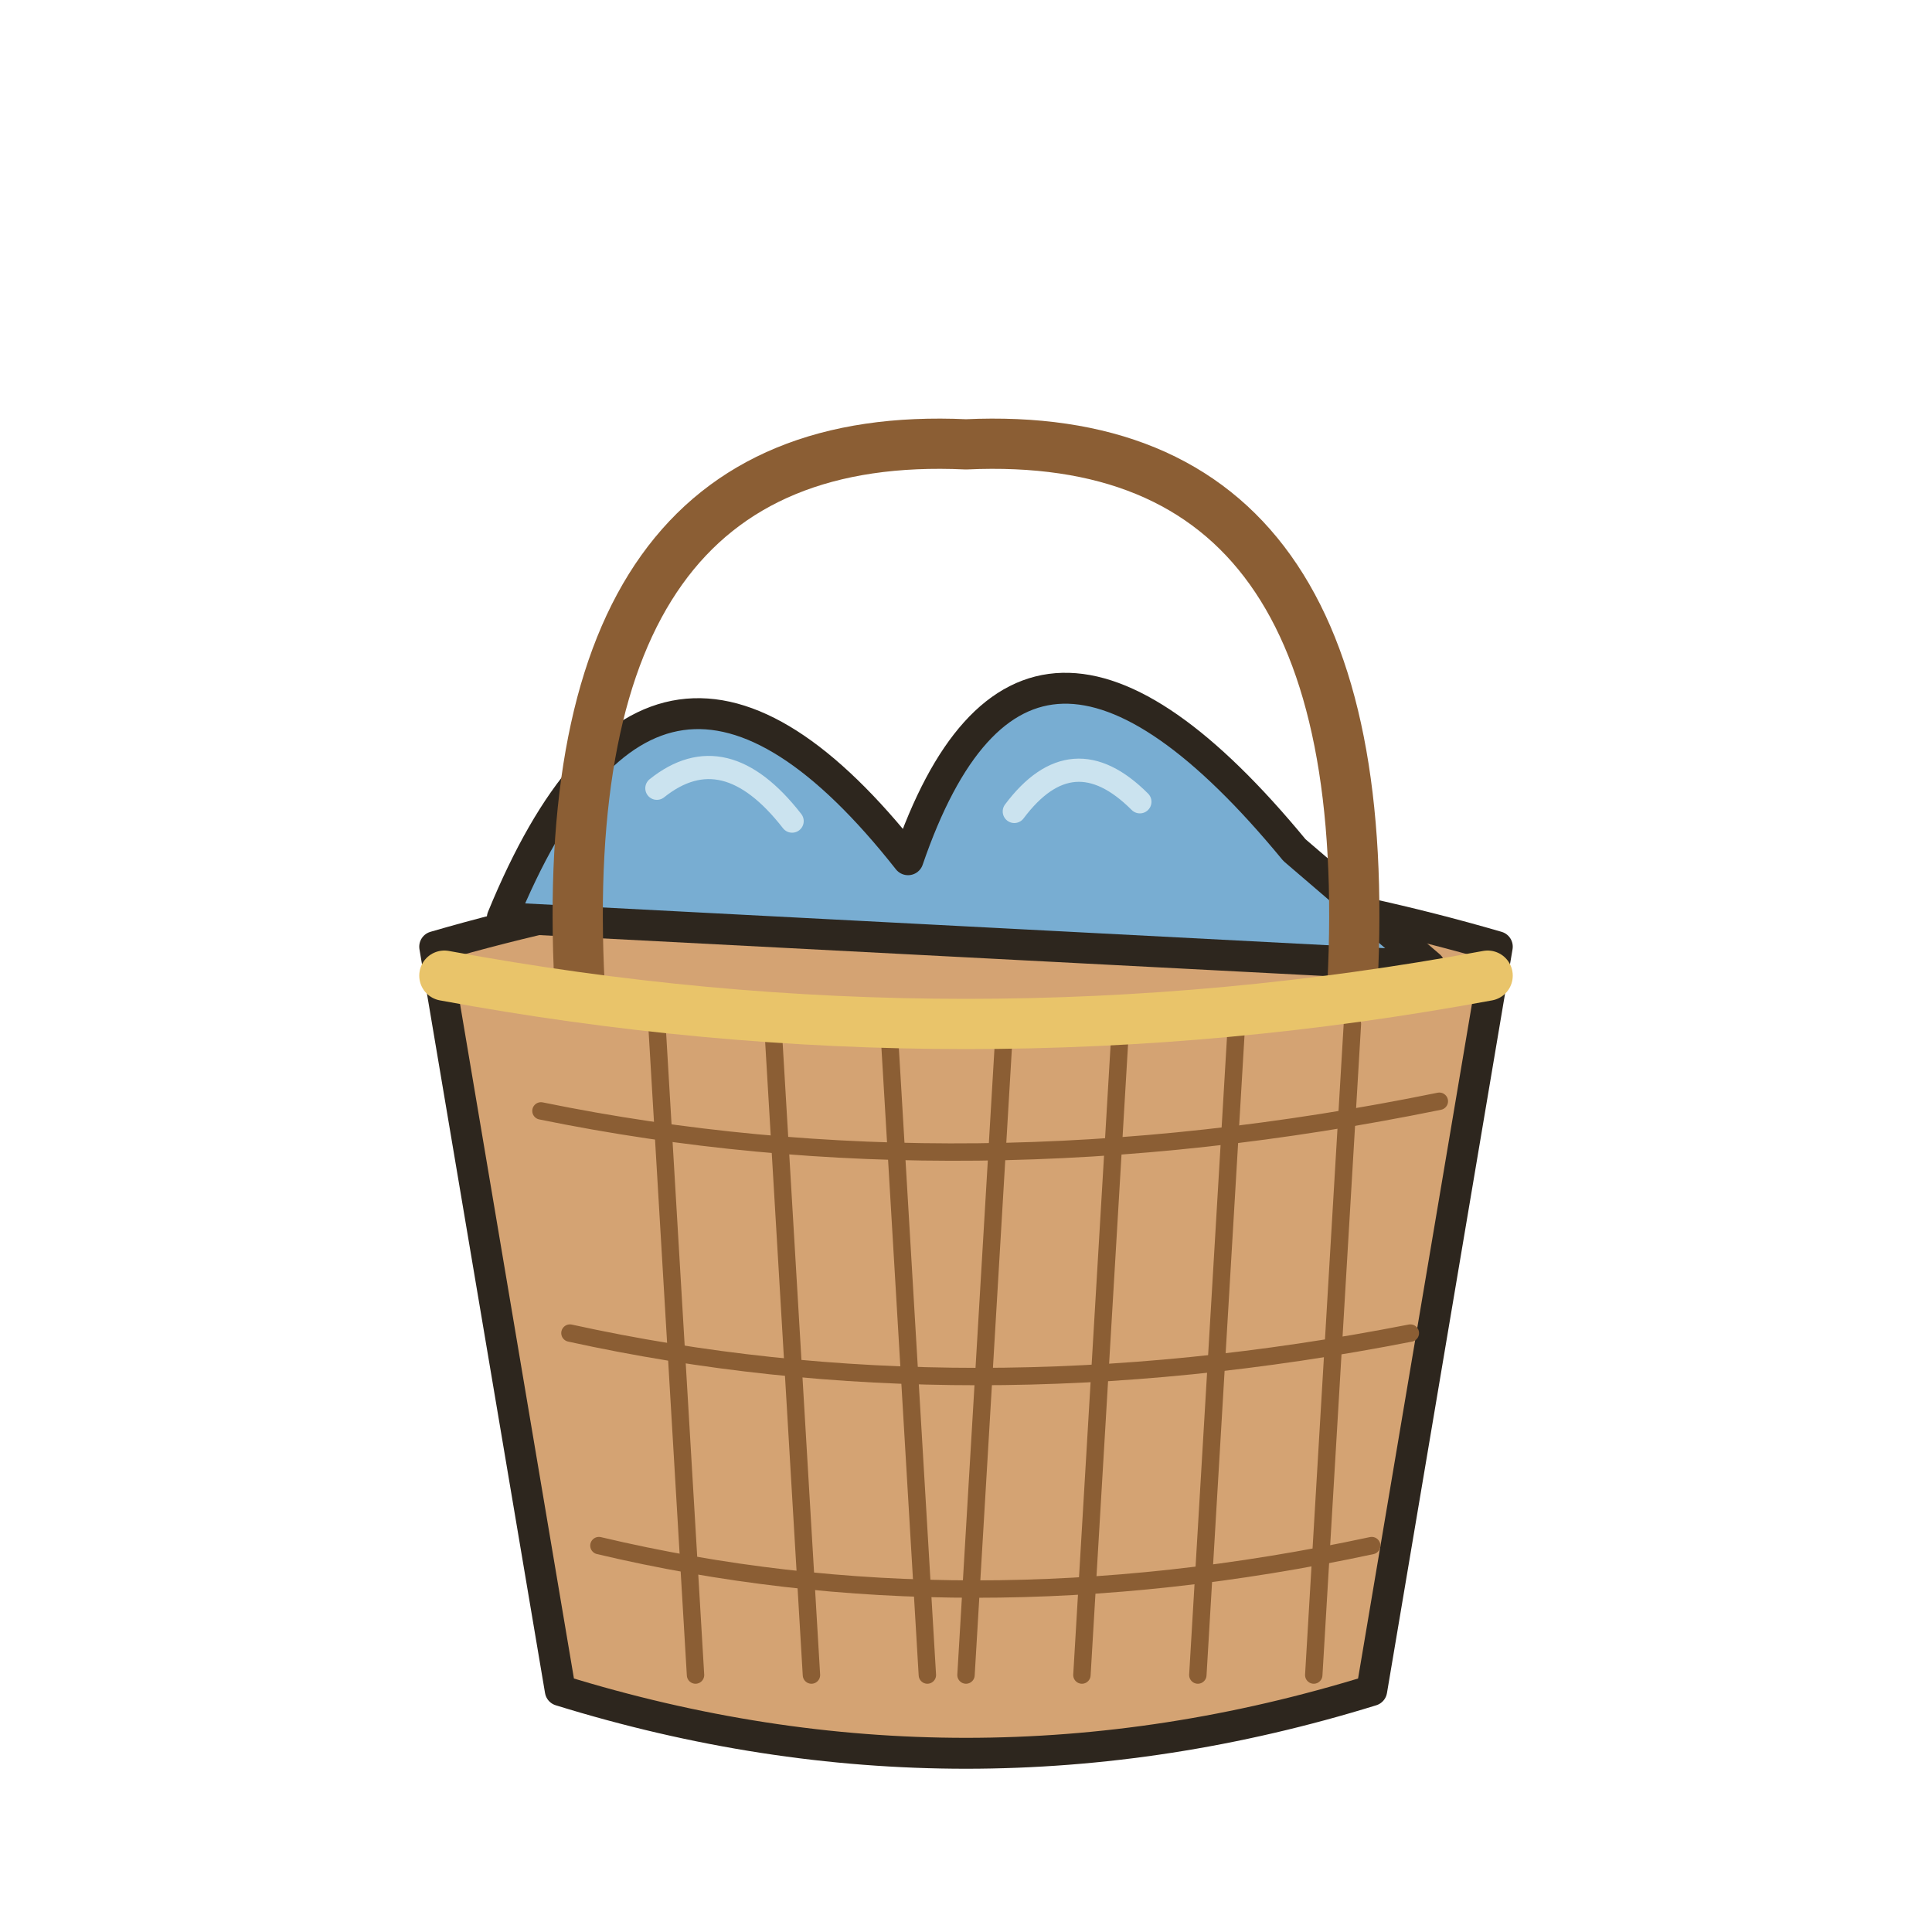
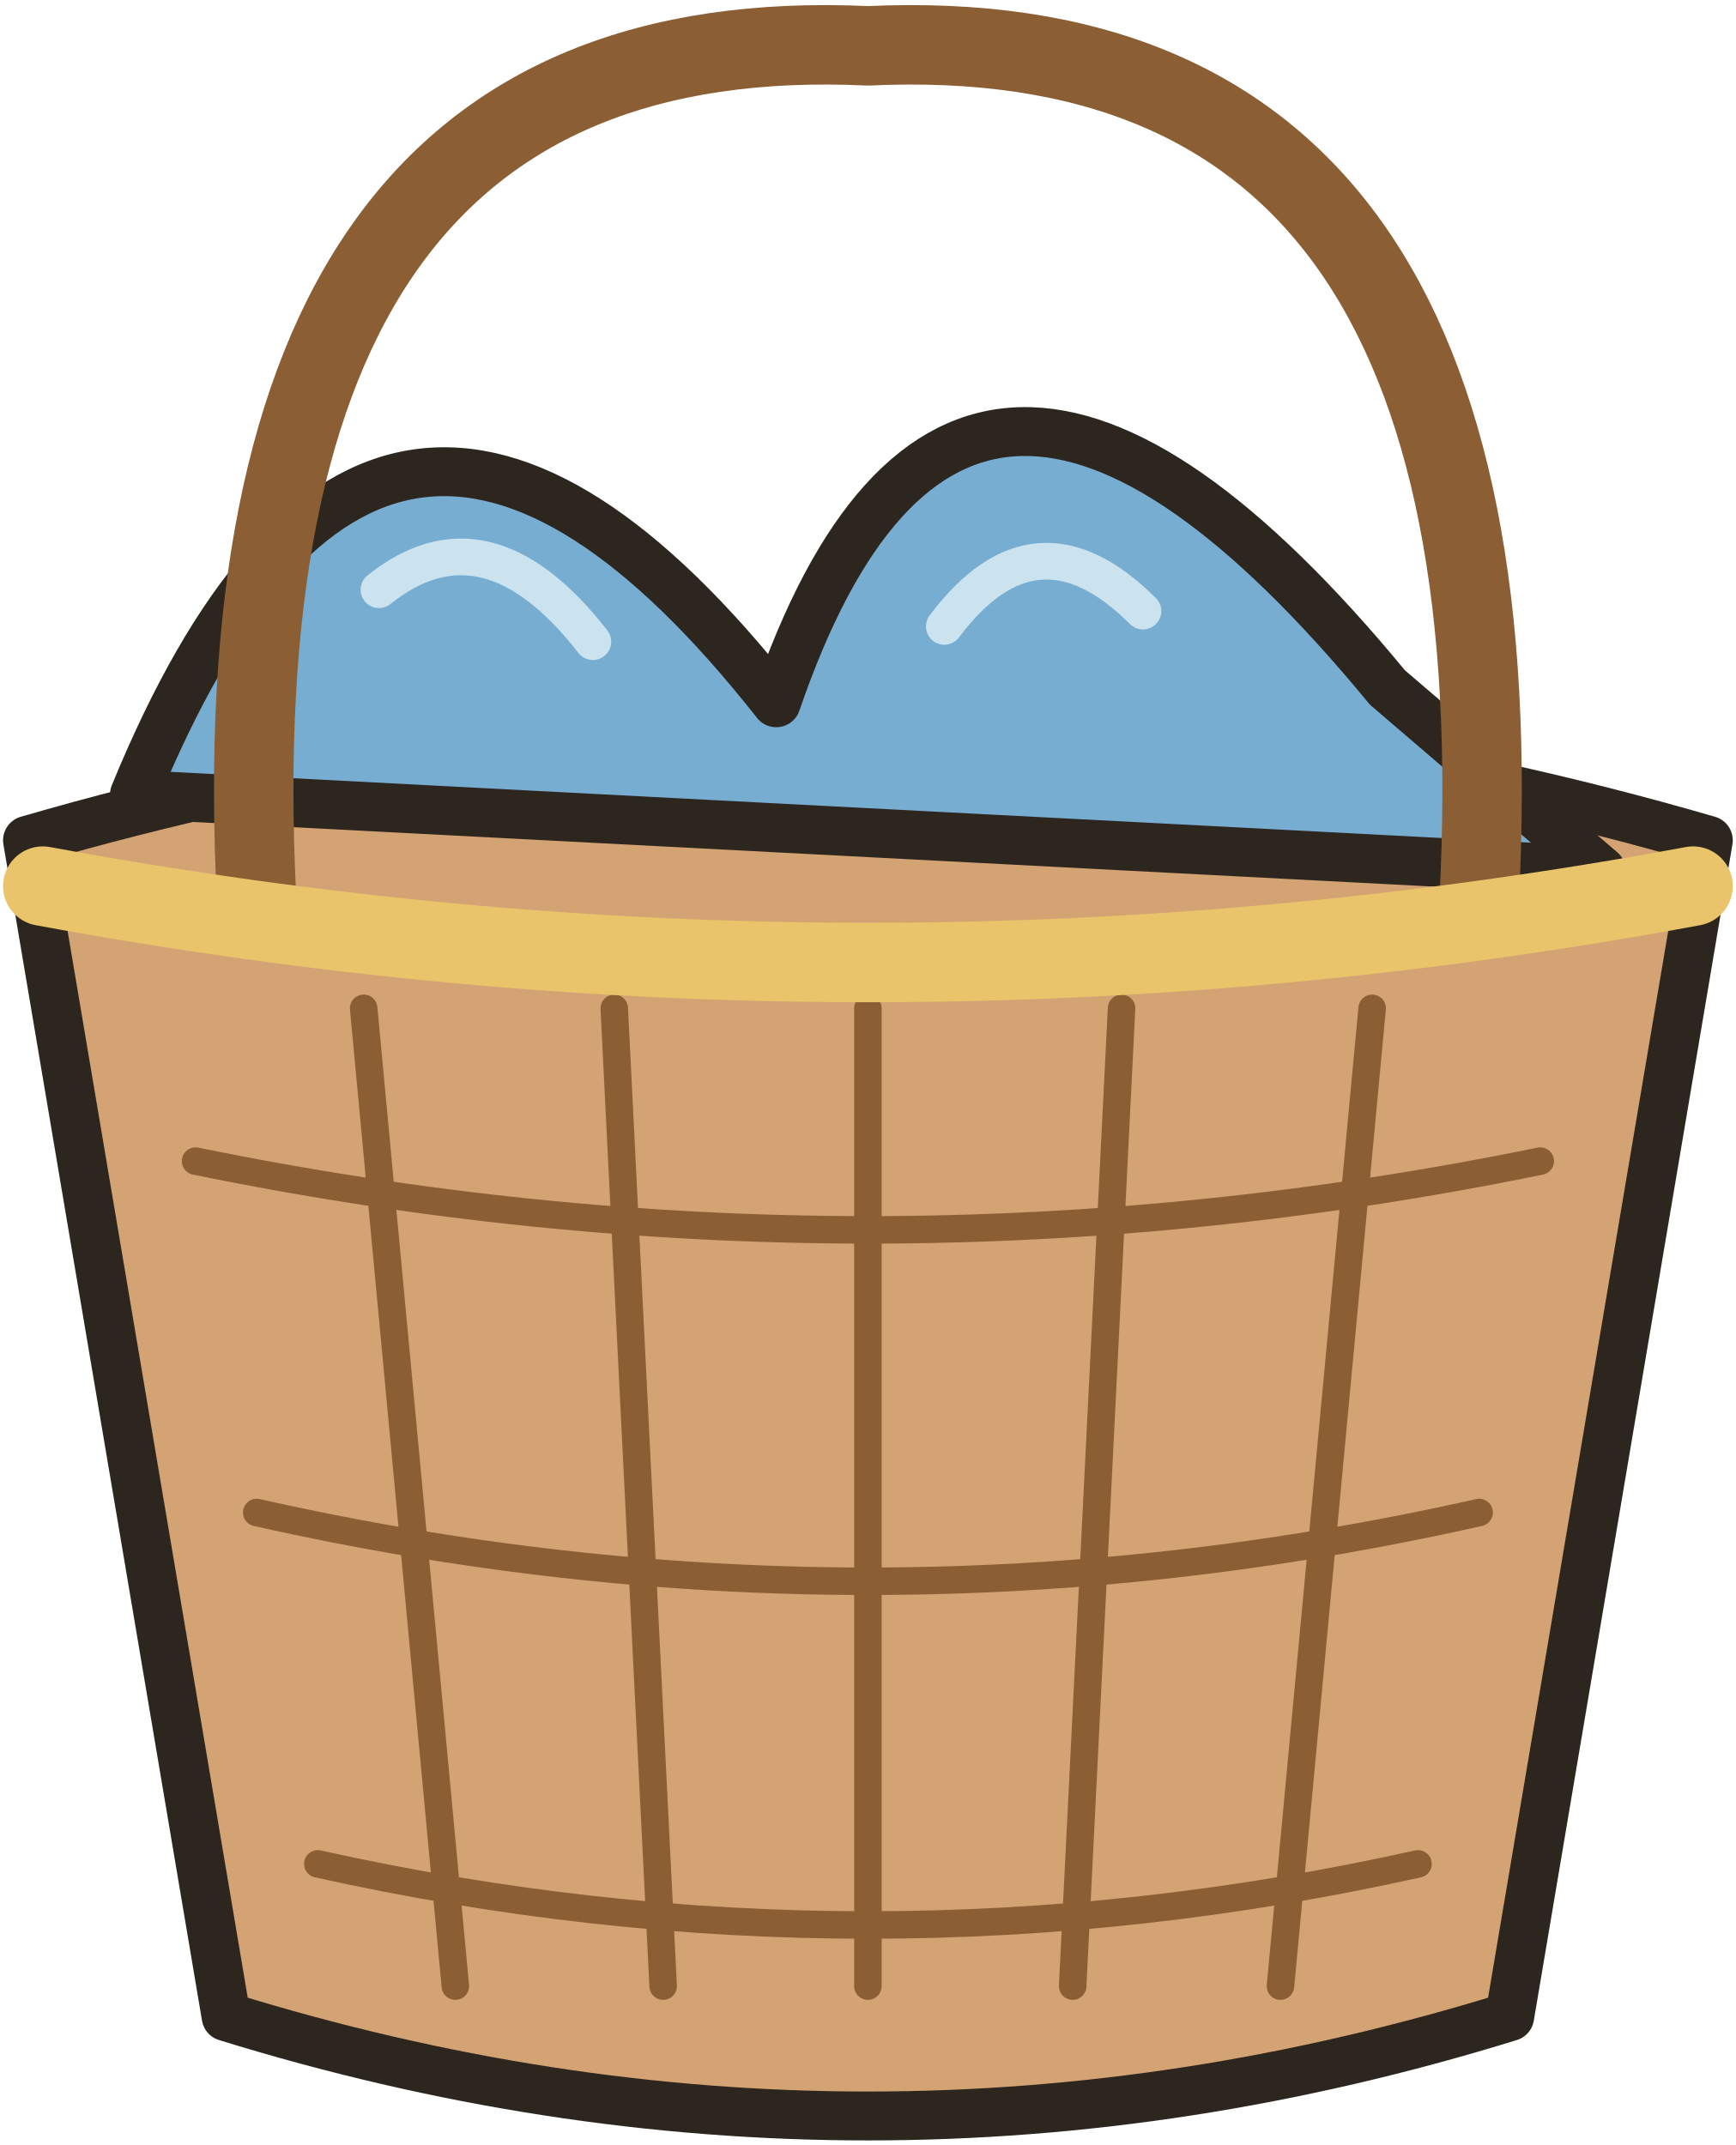
- <svg xmlns="http://www.w3.org/2000/svg" viewBox="0 0 1000 1000" data-asset-id="fh_laundry">
+ <svg xmlns="http://www.w3.org/2000/svg" viewBox="216 215 568 702" data-asset-id="fh_laundry">
  <g id="prop" stroke="#2d261e" stroke-width="16" stroke-linejoin="round" stroke-linecap="round">
    <path d="M225 490 Q500 410 775 490 L710 875 Q500 940 290 875 Z" fill="#d4a373" />
-     <path d="M300 510 Q285 220 500 230 Q715 220 700 510" fill="none" stroke="#8b5e34" stroke-width="9" />
-     <path d="M340 530 L360 867" fill="none" stroke="#8b5e34" stroke-width="9" />
-     <path d="M400 530 L420 867" fill="none" stroke="#8b5e34" stroke-width="9" />
-     <path d="M460 530 L480 867" fill="none" stroke="#8b5e34" stroke-width="9" />
-     <path d="M520 530 L500 867" fill="none" stroke="#8b5e34" stroke-width="9" />
-     <path d="M580 530 L560 867" fill="none" stroke="#8b5e34" stroke-width="9" />
-     <path d="M640 530 L620 867" fill="none" stroke="#8b5e34" stroke-width="9" />
-     <path d="M700 530 L680 867" fill="none" stroke="#8b5e34" stroke-width="9" />
+     <path d="M335 545 L365 865 M417 545 L433 865 M500 545 V865 M583 545 L567 865 M665 545 L635 865" fill="none" stroke="#8b5e34" stroke-width="9" />
    <path d="M260 475 Q340 280 470 445 Q530 270 670 440 L740 500 Z" fill="#78add2" />
    <path d="M300 510 Q285 220 500 230 Q715 220 700 510" fill="none" stroke="#8b5e34" stroke-width="26" />
-     <path d="M280 575 Q500 620 745 570 M295 690 Q500 735 730 690 M310 800 Q500 845 710 800" fill="none" stroke="#8b5e34" stroke-width="9" />
+     <path d="M280 595 Q500 640 720 595 M300 710 Q500 755 700 710 M320 825 Q500 865 680 825" fill="none" stroke="#8b5e34" stroke-width="9" />
    <path d="M230 505 Q500 555 770 505" fill="none" stroke="#e9c46a" stroke-width="26" />
    <path d="M340 408 Q375 380 410 425 M525 420 Q555 380 590 415" fill="none" stroke="#cbe3ef" stroke-width="12" />
  </g>
</svg>
